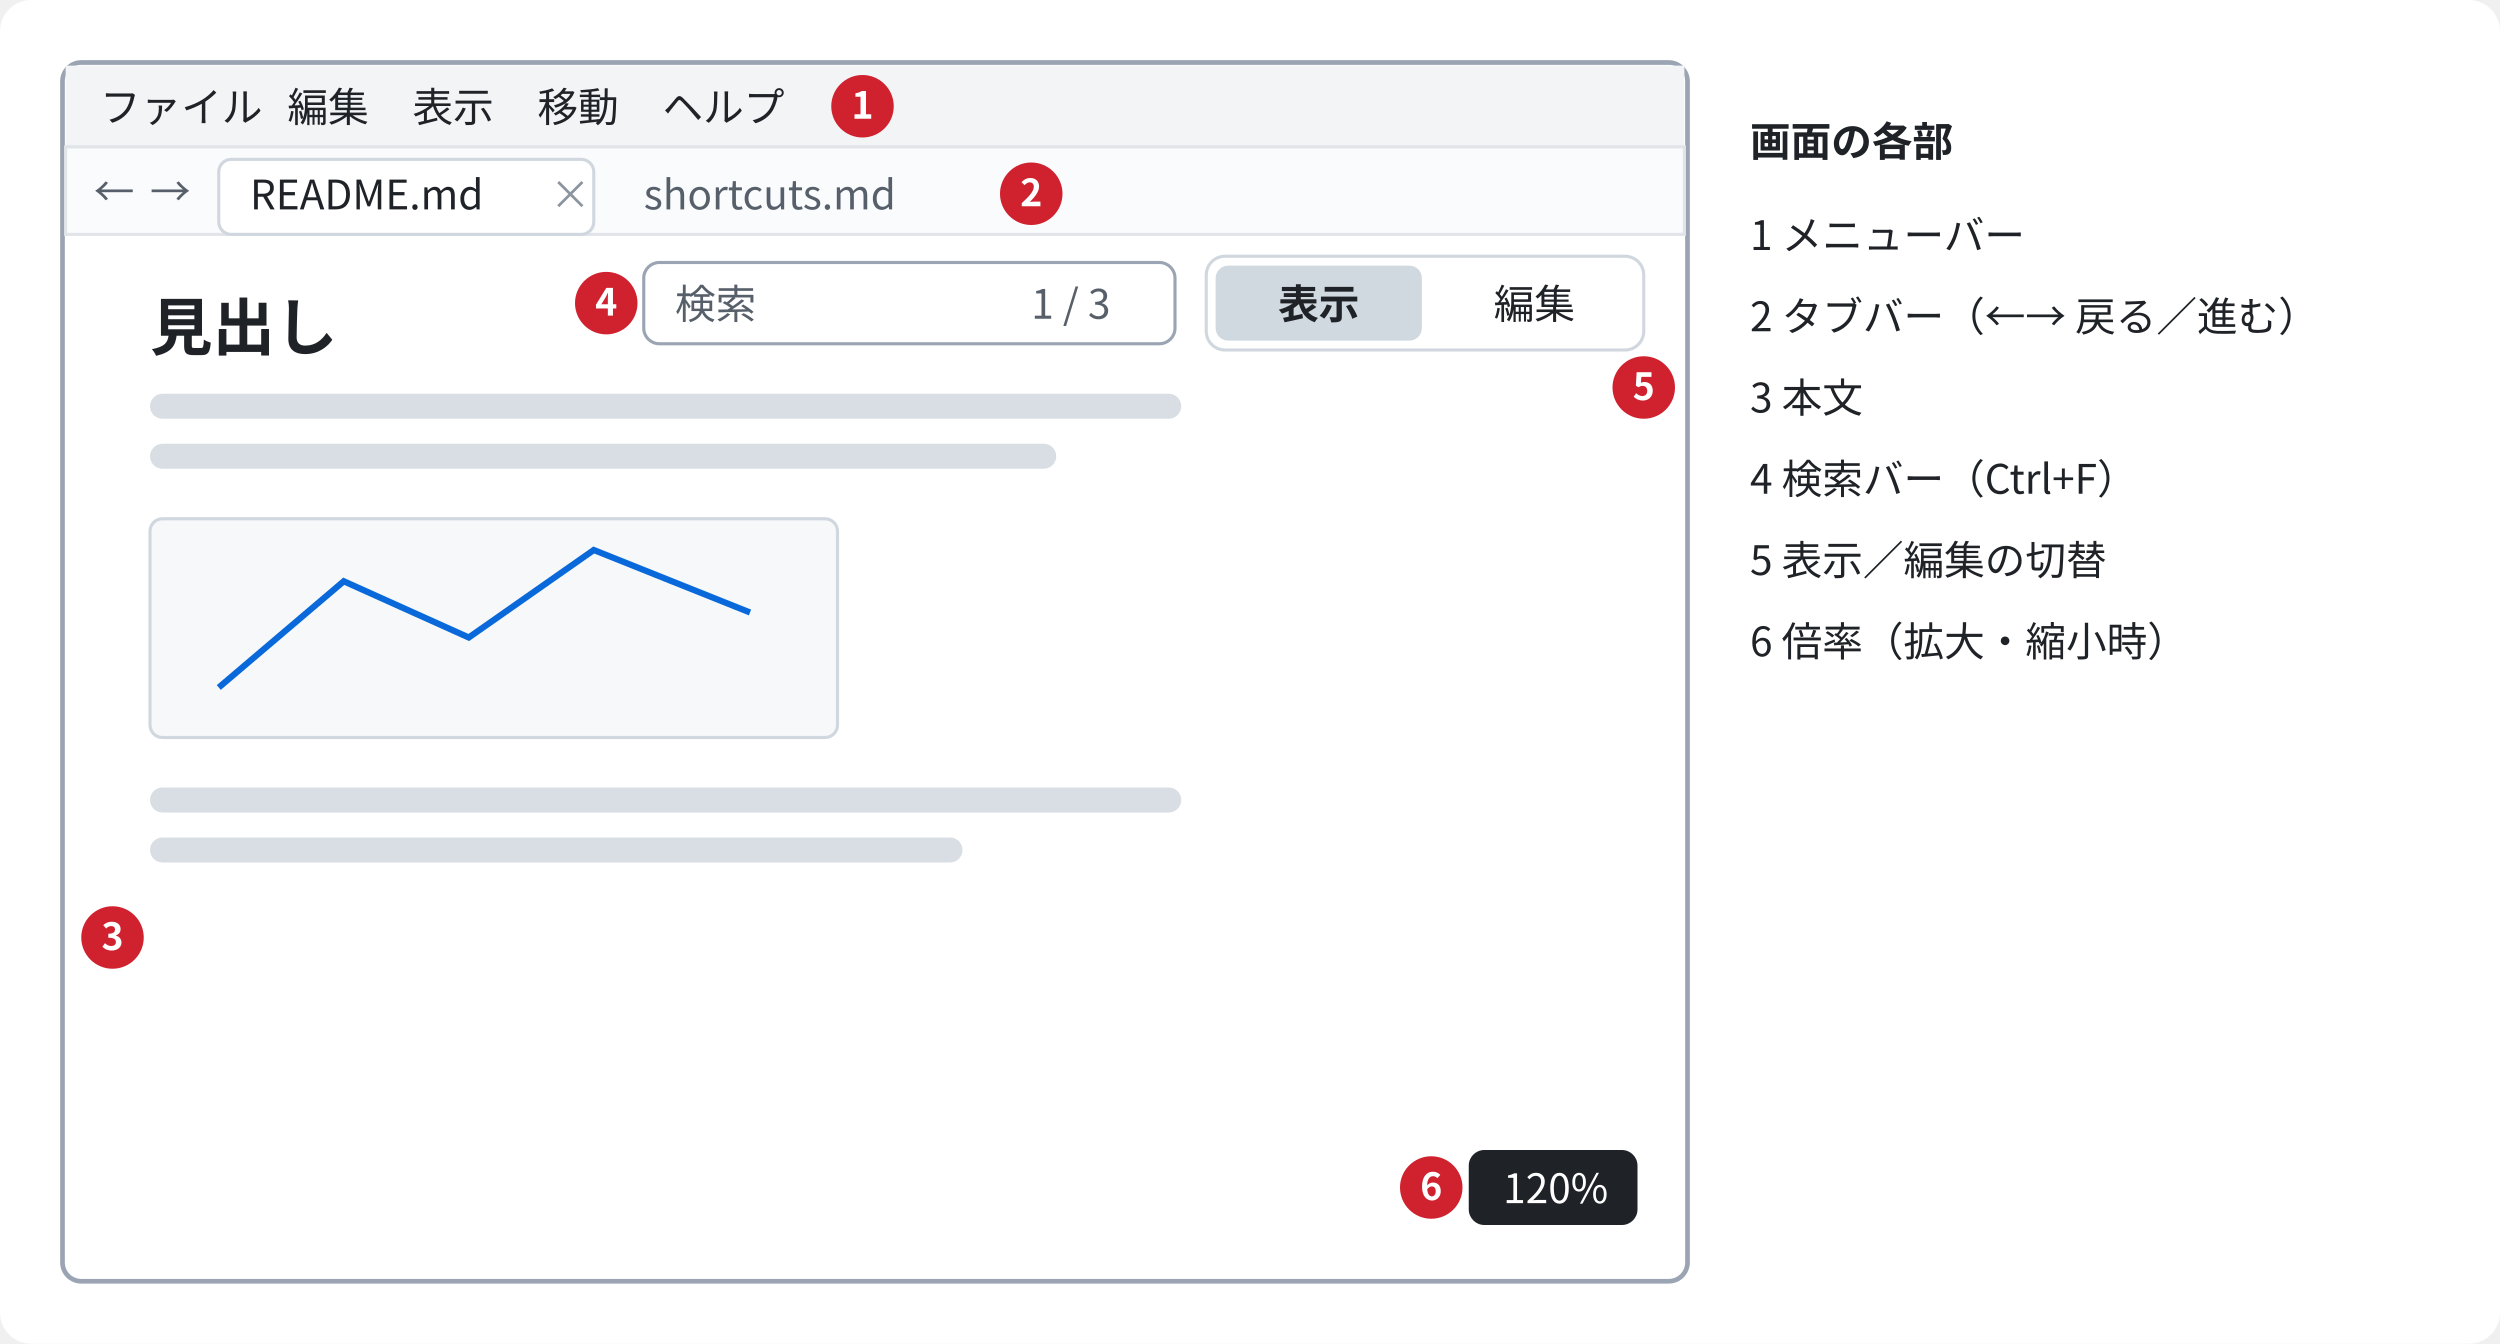
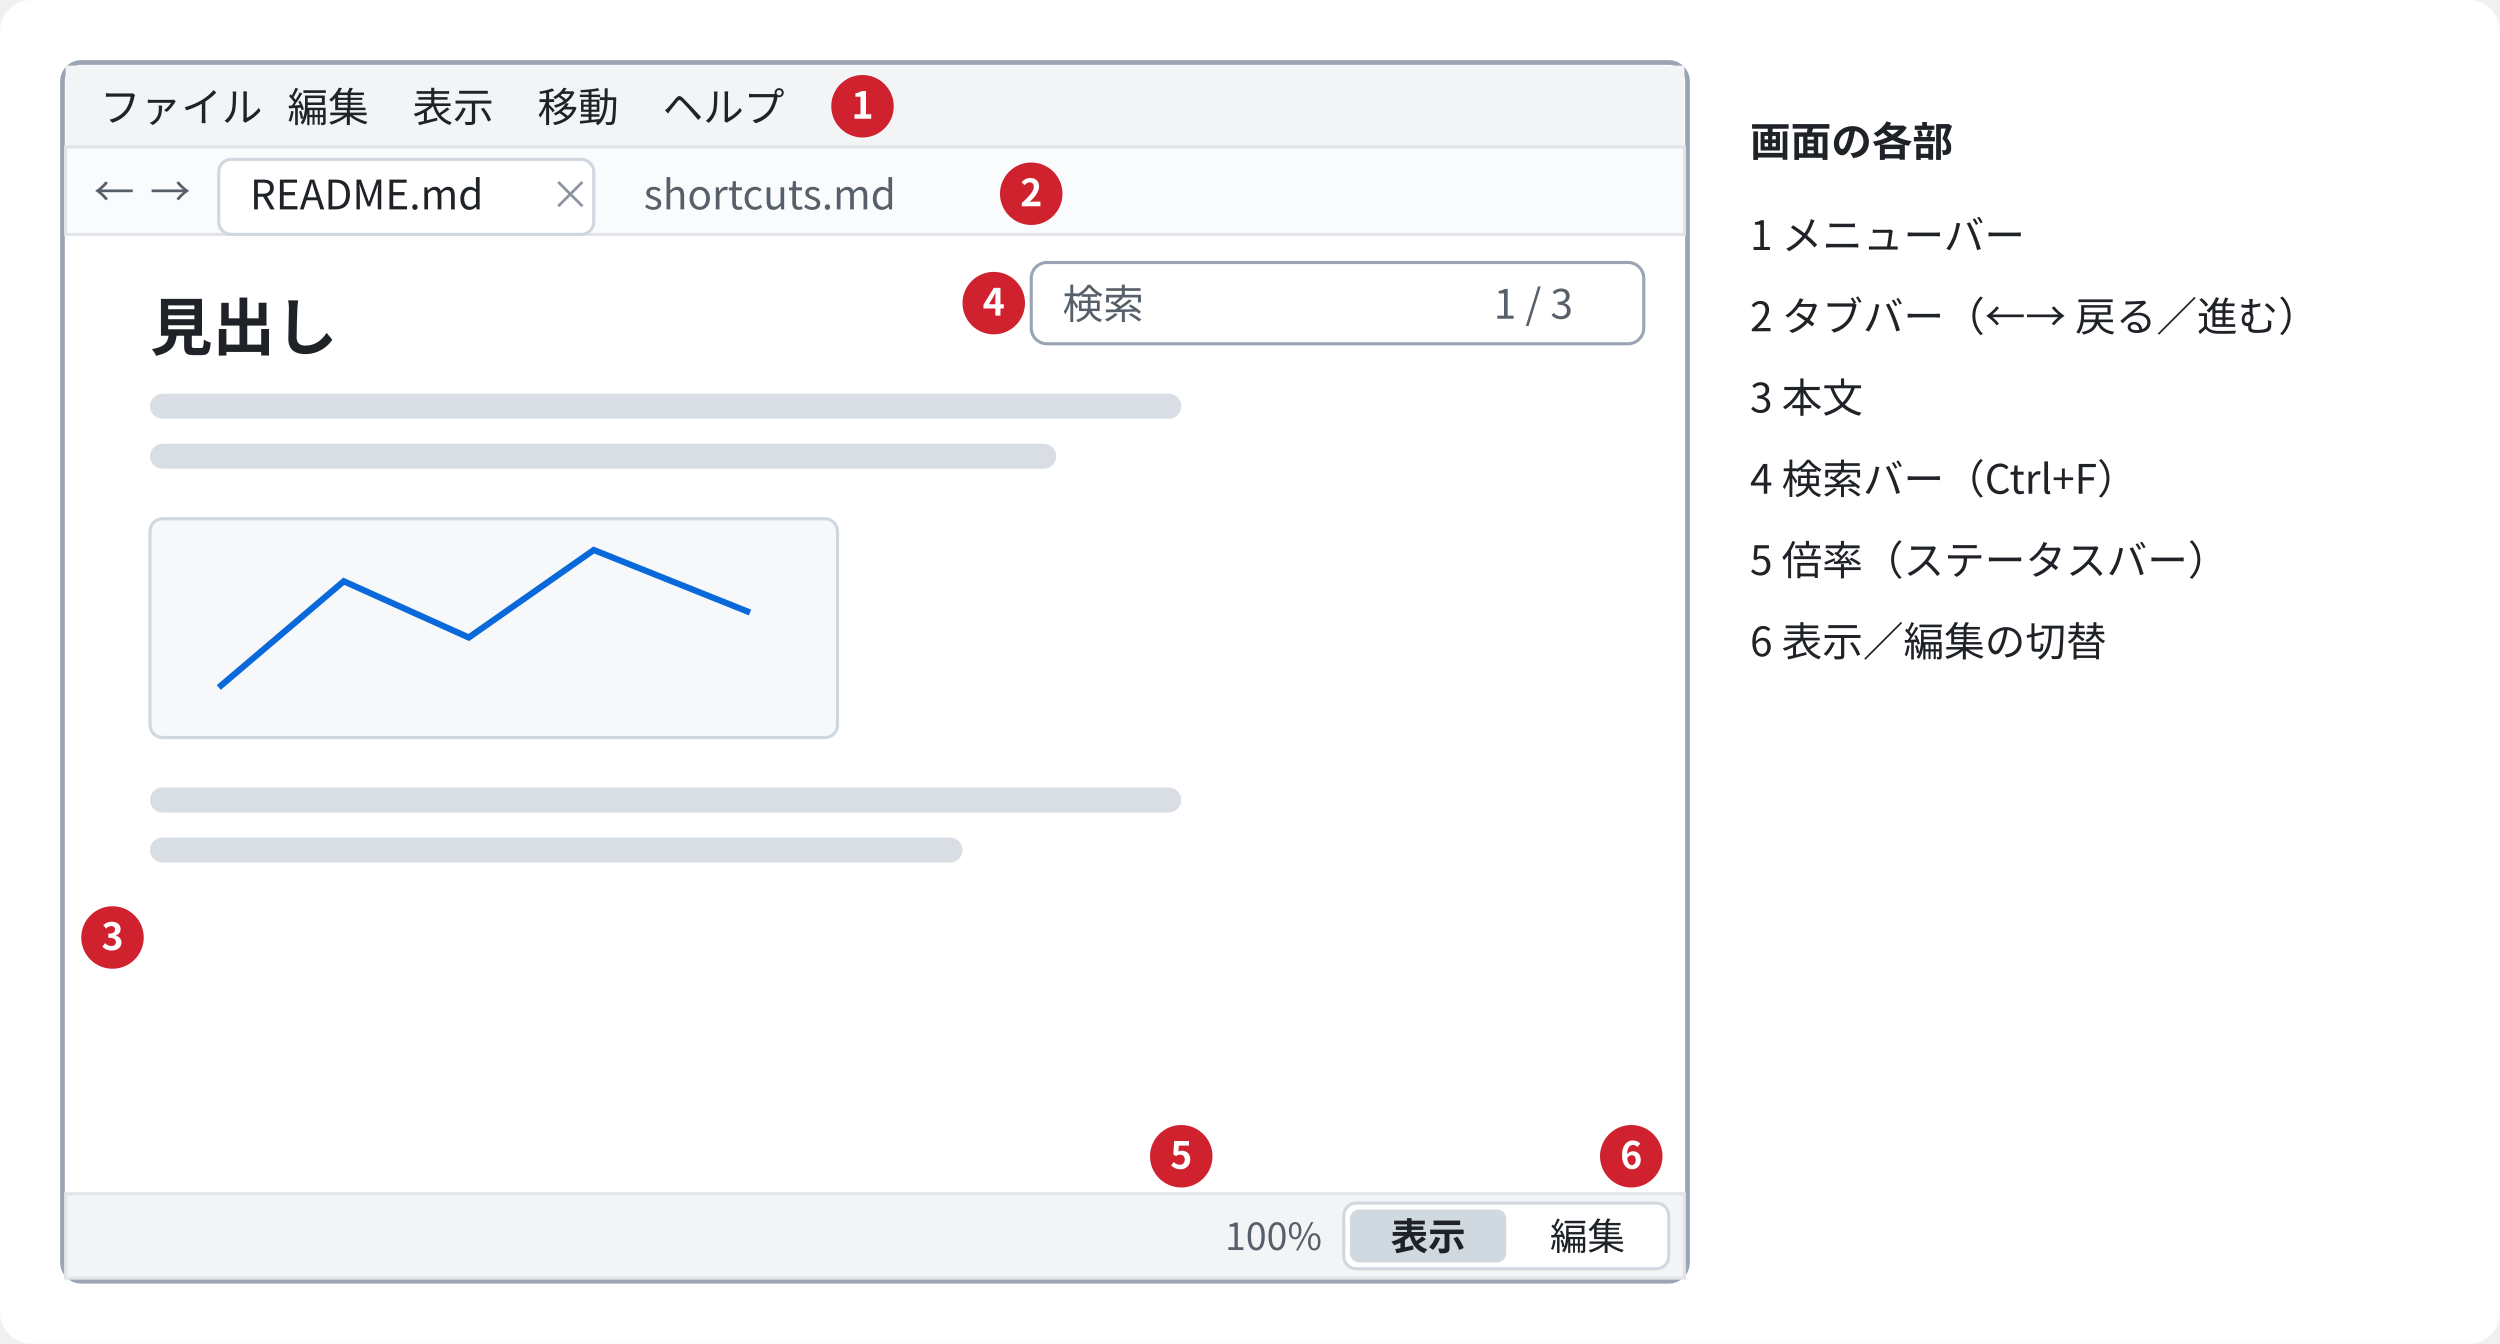
<svg xmlns="http://www.w3.org/2000/svg" width="800" height="430" viewBox="0 0 800 430" font-family="'Noto Sans JP', 'Noto Sans CJK JP', 'Yu Gothic UI', Meiryo, 'Hiragino Sans', sans-serif" font-size="13">
  <rect width="800" height="430" rx="10" fill="#ffffff" />
  <rect x="20" y="20" width="520" height="390" rx="6" fill="#ffffff" stroke="#9aa4b2" stroke-width="1.5" />
  <rect x="21" y="21" width="518" height="26" fill="#f3f4f6" />
  <g fill="#1f2328">
    <text x="32" y="39">ファイル</text>
    <text x="92" y="39">編集</text>
    <text x="132" y="39">表示</text>
    <text x="172" y="39">移動</text>
    <text x="212" y="39">ヘルプ</text>
  </g>
  <rect x="21" y="47" width="518" height="28" fill="#fafbfc" stroke="#e1e4e8" />
  <text x="30" y="66" fill="#57606a">←</text>
  <text x="48" y="66" fill="#57606a">→</text>
  <rect x="70" y="51" width="120" height="24" rx="4" fill="#ffffff" stroke="#d0d7de" />
  <text x="80" y="67" fill="#1f2328">README.md</text>
  <text x="176" y="67" fill="#8c959f">×</text>
  <text x="206" y="67" fill="#57606a">shortcuts.md</text>
  <text x="48" y="112" fill="#1f2328" font-size="20" font-weight="bold">見出し</text>
  <rect x="48" y="126" width="330" height="8" rx="4" fill="#d8dee4" />
  <rect x="48" y="142" width="290" height="8" rx="4" fill="#d8dee4" />
  <rect x="48" y="166" width="220" height="70" rx="4" fill="#f6f8fa" stroke="#d0d7de" />
  <path d="M70 220 L110 186 L150 204 L190 176 L240 196" fill="none" stroke="#0969da" stroke-width="2" />
  <rect x="48" y="252" width="330" height="8" rx="4" fill="#d8dee4" />
  <rect x="48" y="268" width="260" height="8" rx="4" fill="#d8dee4" />
-   <rect x="206" y="84" width="170" height="26" rx="5" fill="#ffffff" stroke="#9aa4b2" />
-   <text x="216" y="102" fill="#57606a">検索</text>
-   <text x="330" y="102" fill="#57606a">1 / 3</text>
-   <rect x="386" y="82" width="140" height="30" rx="6" fill="#ffffff" stroke="#d0d7de" />
-   <rect x="389" y="85" width="66" height="24" rx="4" fill="#d1d9e0" />
-   <text x="422" y="102" fill="#1f2328" text-anchor="middle" font-weight="bold">表示</text>
-   <text x="491" y="102" fill="#1f2328" text-anchor="middle">編集</text>
-   <rect x="470" y="368" width="54" height="24" rx="5" fill="#1f2328" />
-   <text x="481" y="385" fill="#ffffff">120%</text>
+   <rect x="330" y="84" width="196" height="26" rx="5" fill="#ffffff" stroke="#9aa4b2" />
+   <text x="340" y="102" fill="#57606a">検索</text>
+   <text x="478" y="102" fill="#57606a">1 / 3</text>
+   <rect x="21" y="382" width="518" height="27" fill="#f3f4f6" stroke="#e1e4e8" />
+   <text x="392" y="400" fill="#57606a" font-size="12">100%</text>
+   <rect x="430" y="385" width="104" height="21" rx="4" fill="#ffffff" stroke="#d0d7de" />
+   <rect x="432" y="387" width="50" height="17" rx="3" fill="#d1d9e0" />
+   <text x="457" y="400" fill="#1f2328" font-size="12" text-anchor="middle" font-weight="bold">表示</text>
+   <text x="508" y="400" fill="#1f2328" font-size="12" text-anchor="middle">編集</text>
  <g fill="#cf222e" font-weight="bold">
    <circle cx="276" cy="34" r="10" />
    <circle cx="330" cy="62" r="10" />
    <circle cx="36" cy="300" r="10" />
-     <circle cx="194" cy="97" r="10" />
-     <circle cx="526" cy="124" r="10" />
-     <circle cx="458" cy="380" r="10" />
+     <circle cx="318" cy="97" r="10" />
+     <circle cx="378" cy="370" r="10" />
+     <circle cx="522" cy="370" r="10" />
  </g>
  <g fill="#ffffff" font-size="12" font-weight="bold" text-anchor="middle">
    <text x="276" y="38">1</text>
    <text x="330" y="66">2</text>
    <text x="36" y="304">3</text>
-     <text x="194" y="101">4</text>
-     <text x="526" y="128">5</text>
-     <text x="458" y="384">6</text>
+     <text x="318" y="101">4</text>
+     <text x="378" y="374">5</text>
+     <text x="522" y="374">6</text>
  </g>
  <g fill="#1f2328">
    <text x="560" y="50" font-weight="bold">画面の各部</text>
    <text x="560" y="80">1  メニューバー</text>
    <text x="560" y="106">2  タブバー（←→ 戻る／進む）</text>
    <text x="560" y="132">3  本文</text>
    <text x="560" y="158">4  検索バー（Ctrl+F）</text>
-     <text x="560" y="184">5  表示／編集の切替</text>
-     <text x="560" y="210">6  倍率（拡大・縮小時）</text>
+     <text x="560" y="184">5  倍率（ステータスバー）</text>
+     <text x="560" y="210">6  表示／編集の切替</text>
  </g>
</svg>
